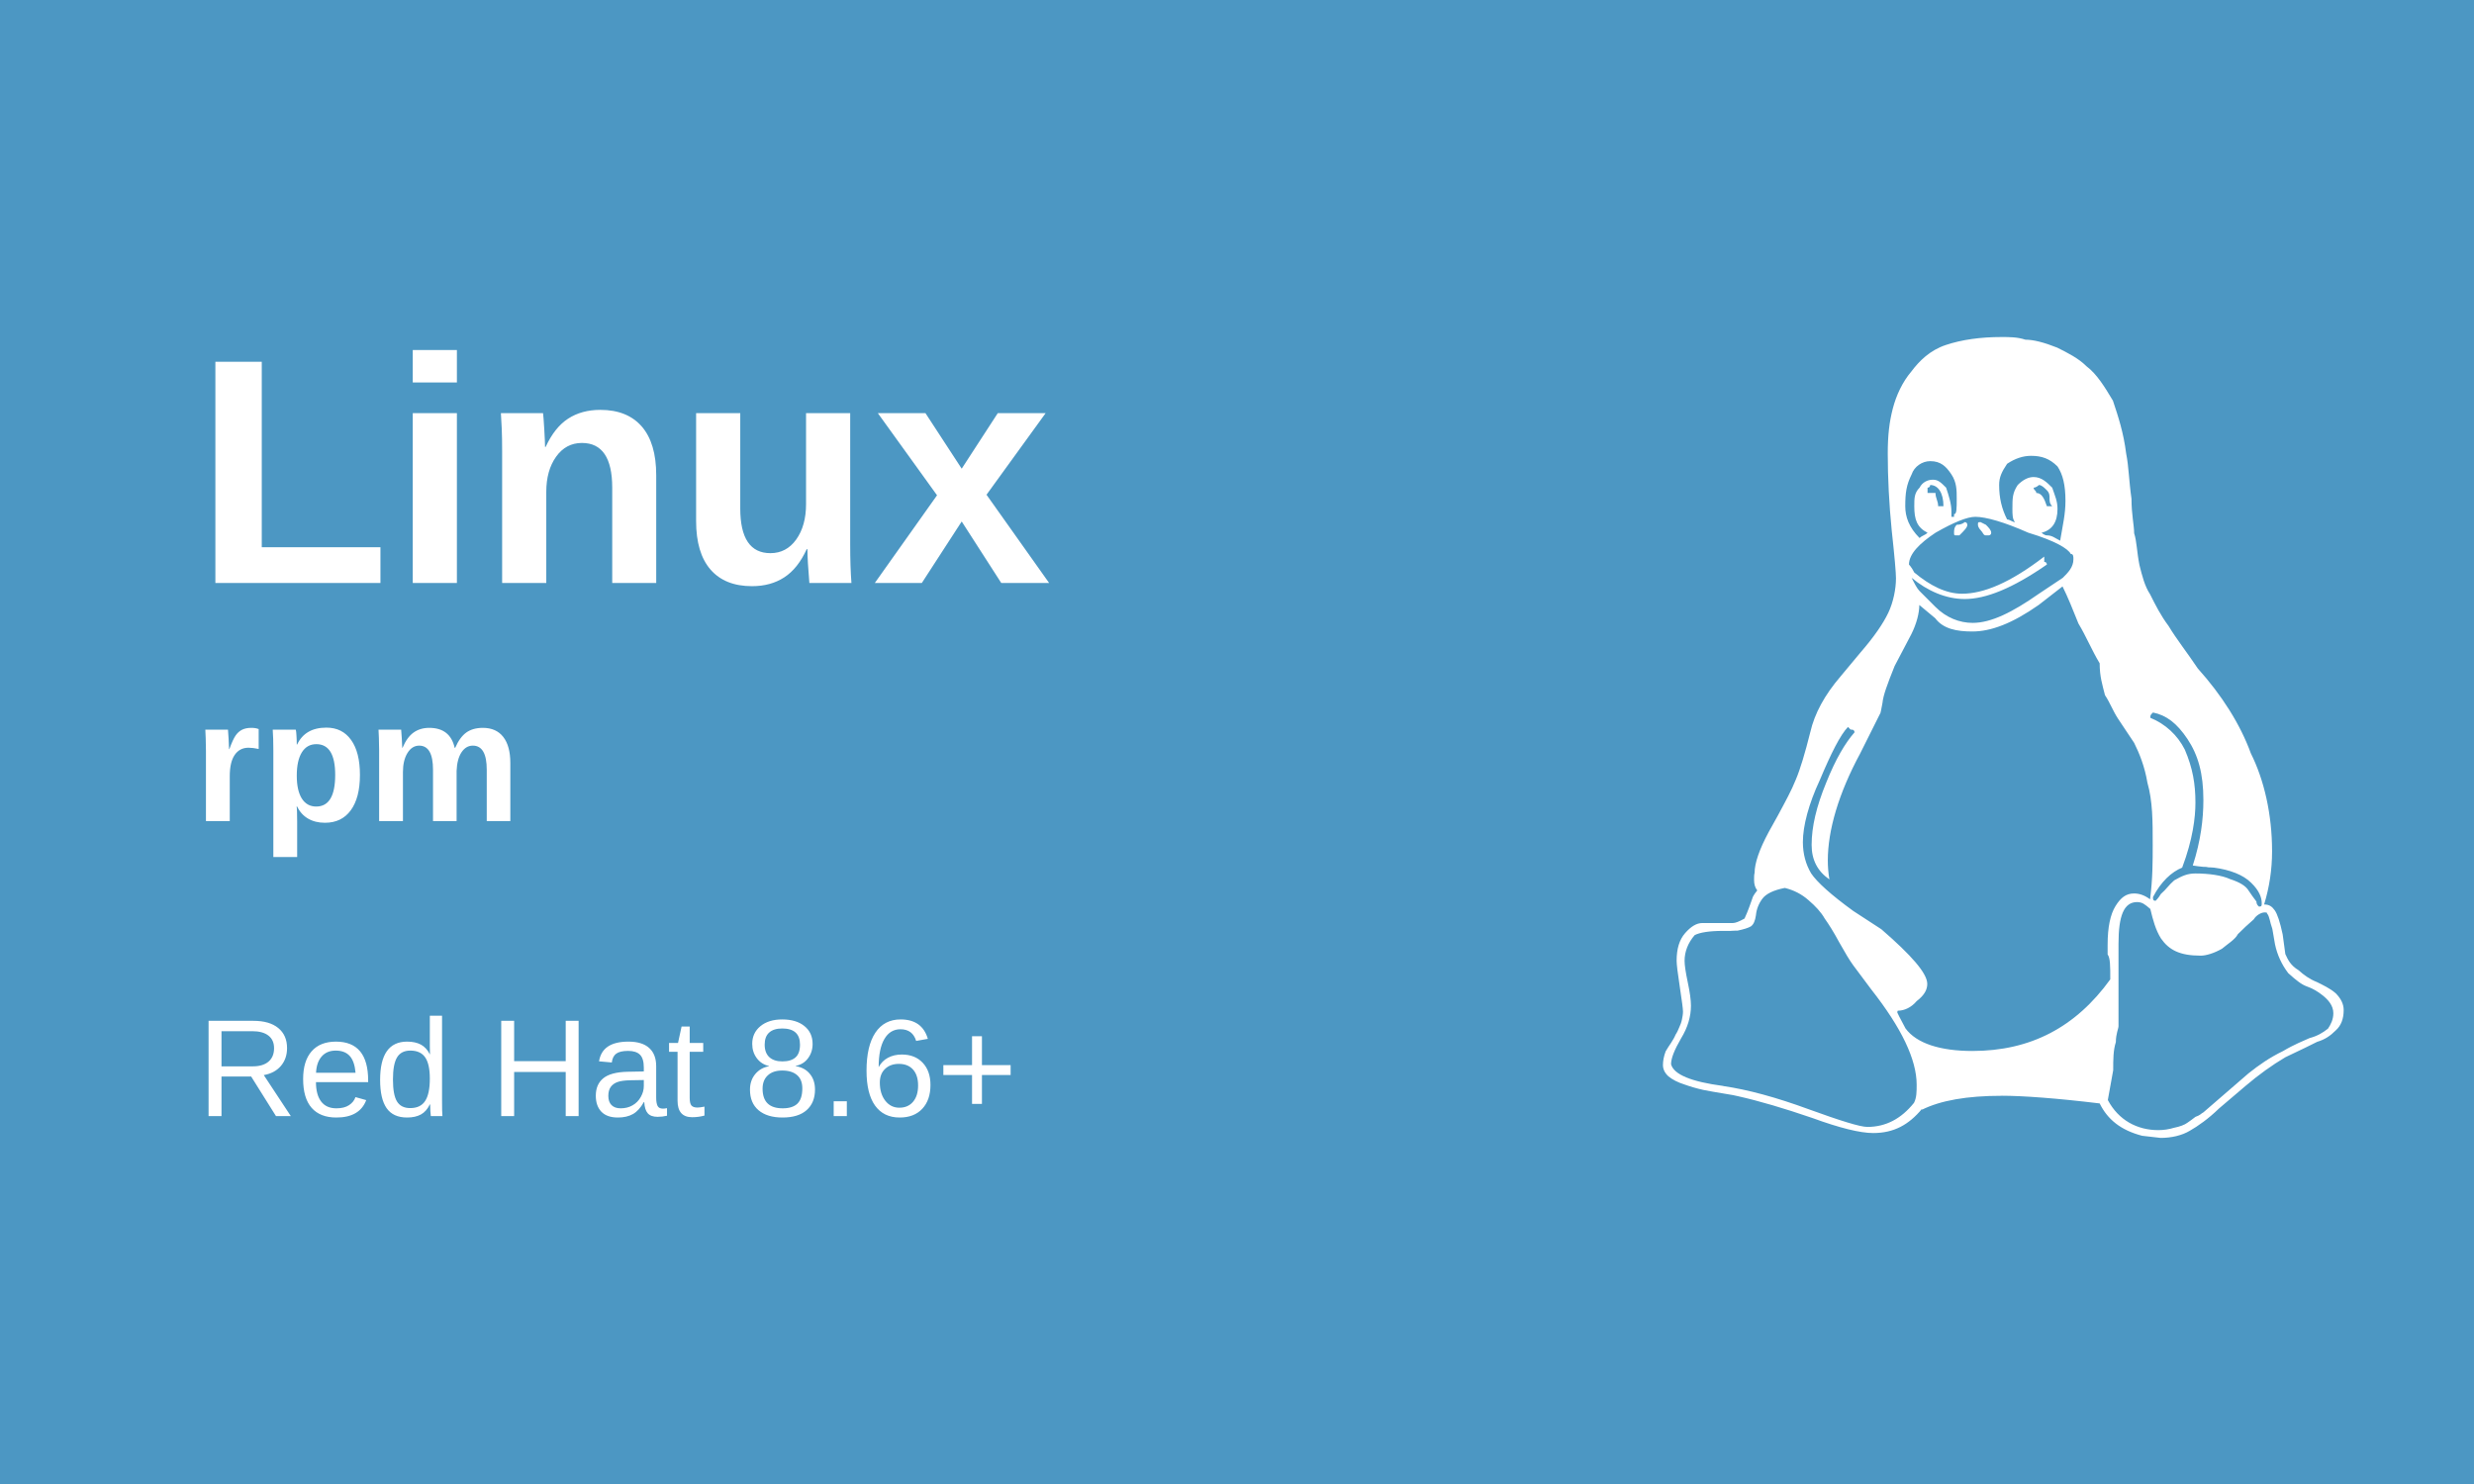
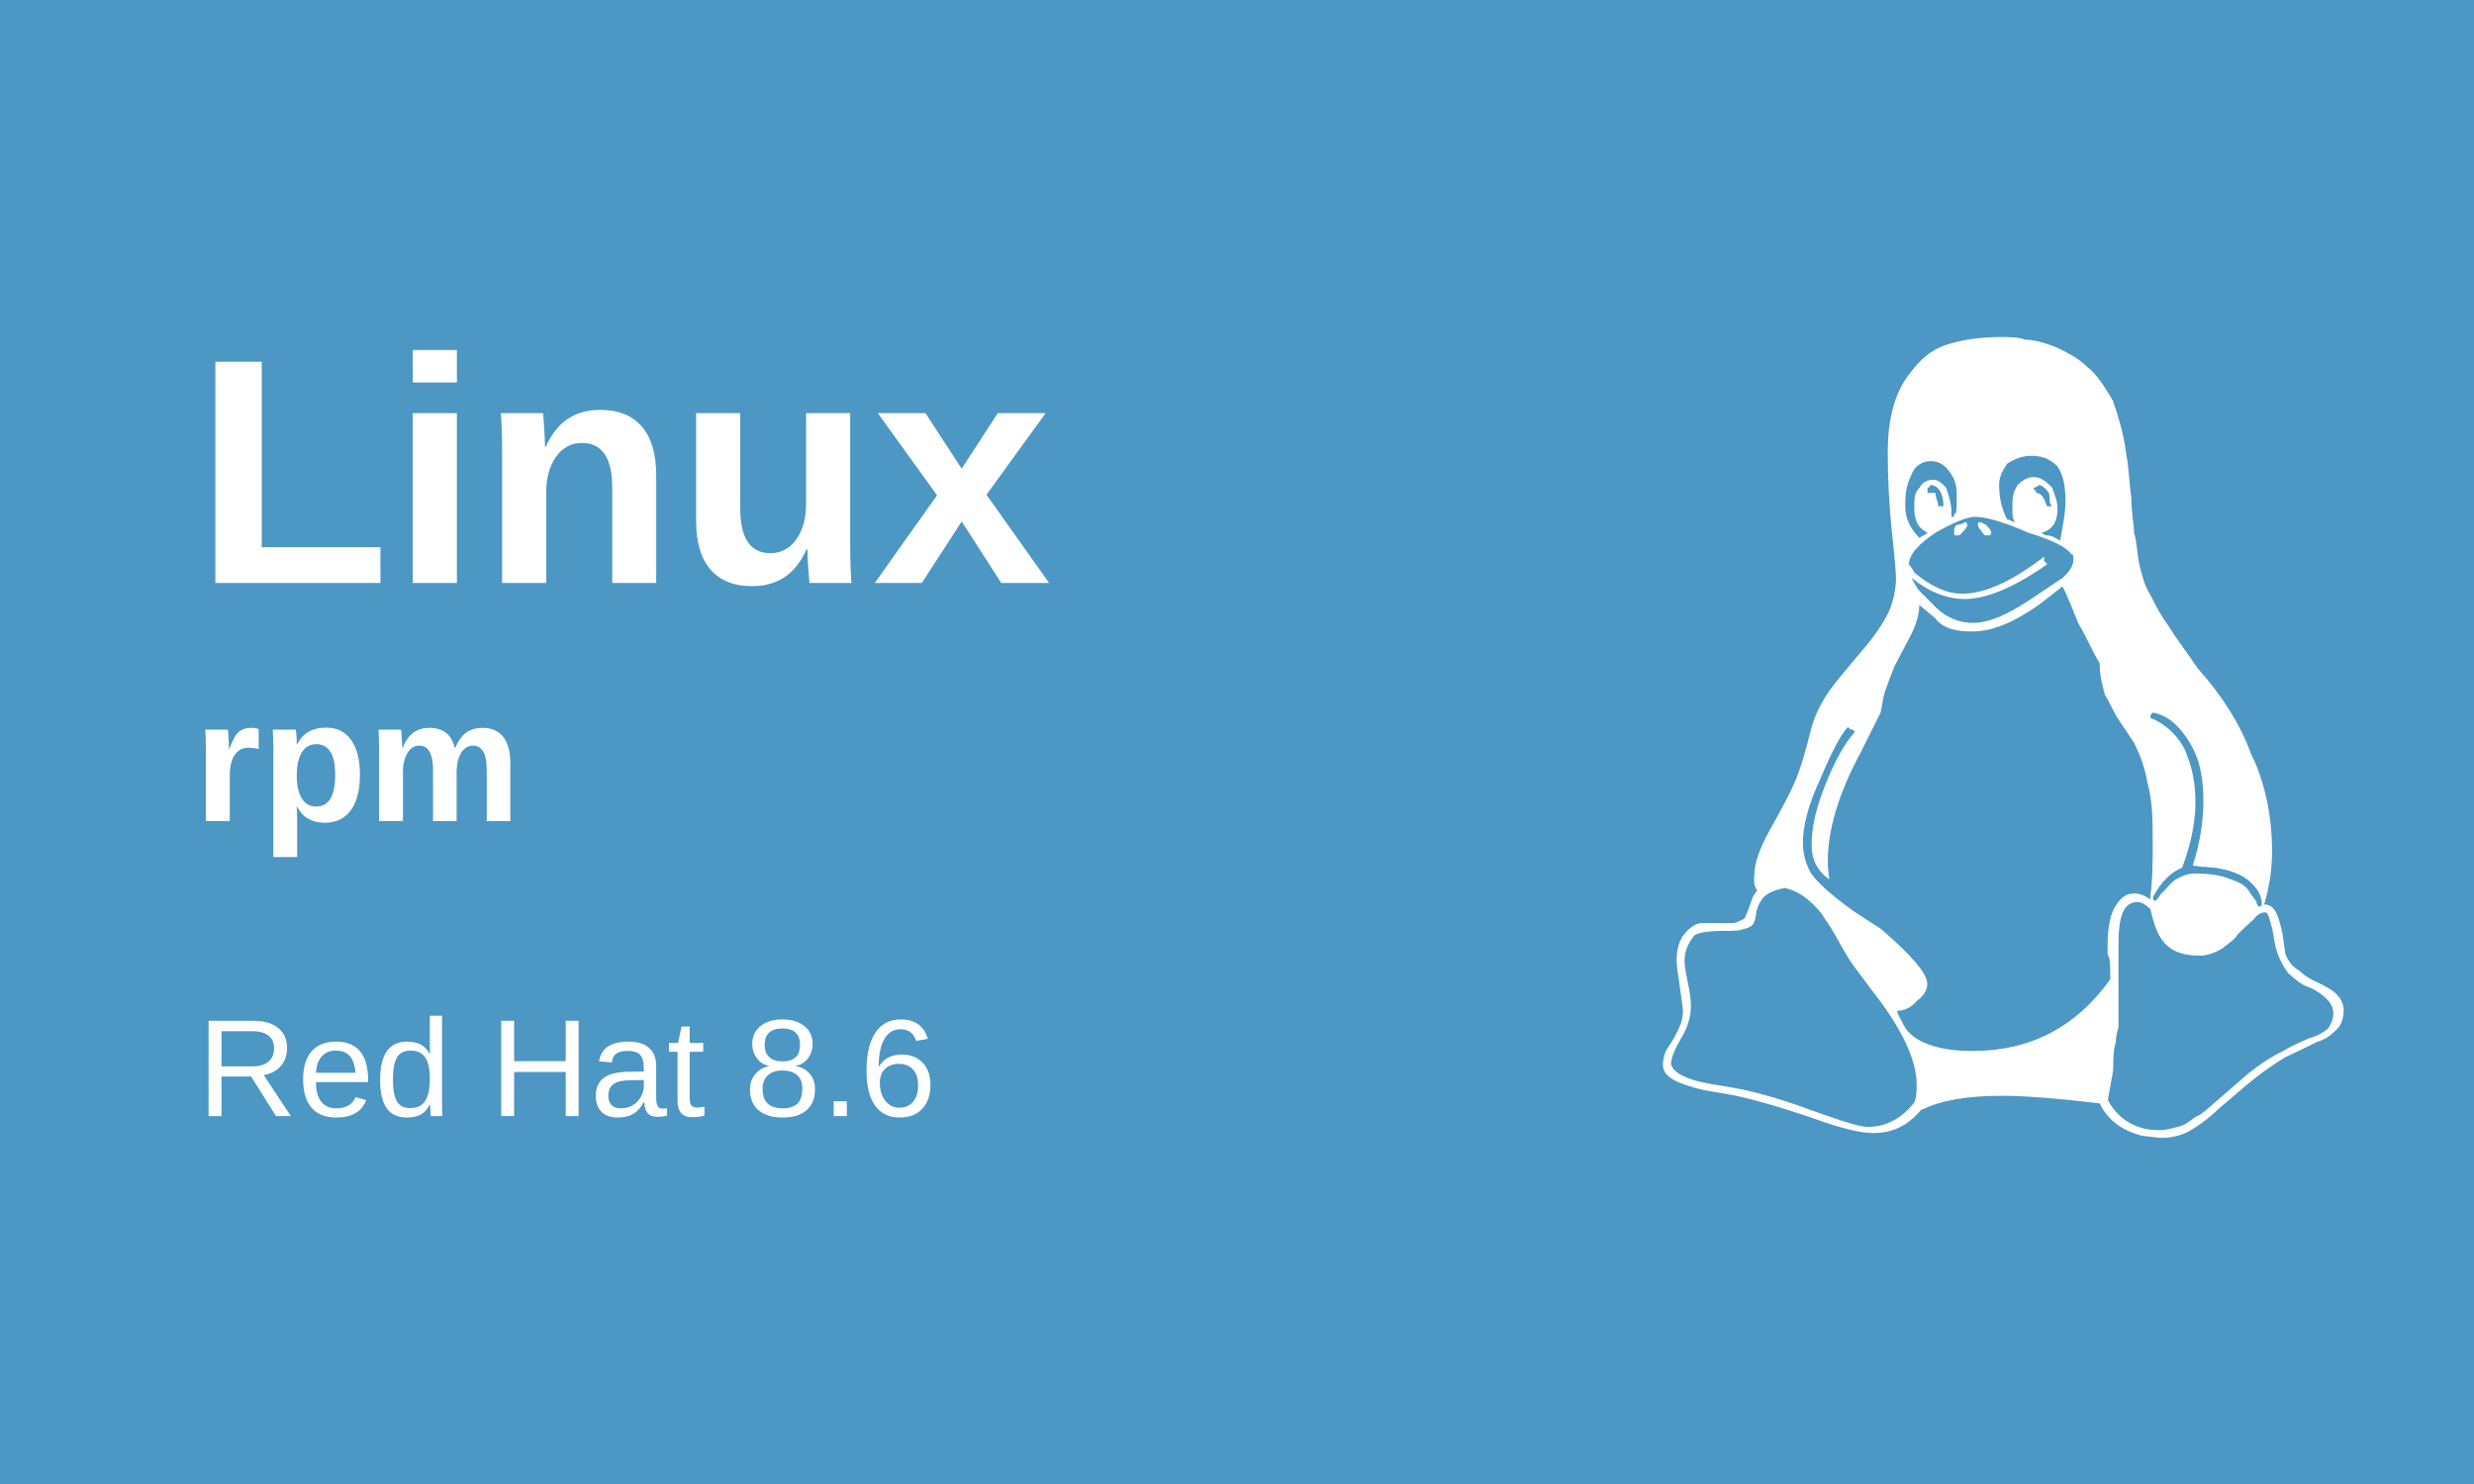
<svg xmlns="http://www.w3.org/2000/svg" width="666.667" height="400" viewBox="0 0 666.667 400">
  <defs>
    <clipPath id="a" clipPathUnits="userSpaceOnUse">
      <path d="M0 0h500v300H0Z" />
    </clipPath>
    <clipPath id="b" clipPathUnits="userSpaceOnUse">
      <path d="M-39.185 182.142h500v-300h-500Z" />
    </clipPath>
    <clipPath id="c" clipPathUnits="userSpaceOnUse">
      <path d="M-39.185 134.015h500v-300h-500Z" />
    </clipPath>
    <clipPath id="d" clipPathUnits="userSpaceOnUse">
      <path d="M-39.858 74.367h500v-300h-500Z" />
    </clipPath>
    <clipPath id="e" clipPathUnits="userSpaceOnUse">
      <path d="M333.277 67.56H476.22v167.243H333.277Z" />
    </clipPath>
  </defs>
  <path d="M0 0h500v300H0Z" clip-path="url(#a)" style="fill:#4C97C3;fill-opacity:1;fill-rule:nonzero;stroke:none" transform="matrix(1.33333 0 0 -1.33333 0 400)" />
  <text xml:space="preserve" clip-path="url(#b)" transform="translate(52.247 157.144)scale(1.33333)">
    <tspan x="0" y="0" dx="0 1.989 1.989 1.989 1.989" style="font-variant:normal;font-weight:700;font-size:65px;font-family:Arial;writing-mode:lr-tb;fill:#fff;fill-opacity:1;fill-rule:nonzero;stroke:none">Linux</tspan>
  </text>
  <text xml:space="preserve" clip-path="url(#c)" transform="translate(52.247 221.313)scale(1.33333)">
    <tspan x="0" y="0" dx="0 2.006 2.006" style="font-variant:normal;font-weight:700;font-size:35px;font-family:Arial;writing-mode:lr-tb;fill:#fff;fill-opacity:1;fill-rule:nonzero;stroke:none">rpm</tspan>
  </text>
  <text xml:space="preserve" clip-path="url(#d)" transform="translate(53.144 300.843)scale(1.33333)">
-     <tspan x="0" y="0" style="font-variant:normal;font-weight:400;font-size:28px;font-family:Arial;writing-mode:lr-tb;fill:#fff;fill-opacity:1;fill-rule:nonzero;stroke:none">Red Hat 8.6+</tspan>
+     <tspan x="0" y="0" style="font-variant:normal;font-weight:400;font-size:28px;font-family:Arial;writing-mode:lr-tb;fill:#fff;fill-opacity:1;fill-rule:nonzero;stroke:none">Red Hat 8.6</tspan>
  </text>
  <path d="M402.426 192.305c0-.536-.536-.536-.536-.536h-.536c-.536 0-.536.536-1.072 1.072 0 0-.536.536-.536 1.072s0 .536.536.536l1.072-.536c.536-.536 1.072-1.072 1.072-1.608m-9.649 5.36c0 2.68-1.072 4.289-2.68 4.289 0 0 0-.536-.536-.536v-1.072h1.608c0-1.072.536-1.608.536-2.68zm18.761 2.68c1.072 0 1.609-1.072 2.145-2.68h1.072c-.536.536-.536 1.072-.536 1.608s0 1.072-.536 1.608-1.073 1.072-1.609 1.072c0 0-.536-.536-1.072-.536 0-.536.536-.536.536-1.072m-16.08-8.577c-.537 0-.537 0-.537.536s0 1.072.536 1.608c1.072 0 1.608.536 1.608.536.536 0 .536-.536.536-.536 0-.536-.536-1.072-1.608-2.144zm-5.896.536c-2.144 1.072-2.68 2.68-2.68 5.36 0 1.609 0 2.68 1.072 3.753.536 1.072 1.608 1.608 2.68 1.608s1.608-.536 2.68-1.608c.536-1.608 1.072-3.216 1.072-4.824v-1.073h.536v.537c.536 0 .536 1.072.536 3.216 0 1.608 0 3.216-1.072 4.824s-2.144 2.68-4.288 2.68c-1.608 0-3.216-1.072-3.752-2.68-1.072-2.144-1.288-3.752-1.288-6.432 0-2.145.752-4.289 2.896-6.433.536.536 1.072.536 1.608 1.072m67.005-75.581c.536 0 .536.215.536.698 0 1.178-.536 2.574-2.144 4.126-1.609 1.608-4.289 2.627-7.505 3.057-.536.054-1.072.054-1.072.054-.536.105-.536.105-1.072.105-.536.056-1.608.163-2.144.268 1.608 4.987 2.144 9.381 2.144 13.242 0 5.36-1.072 9.113-3.216 12.329s-4.289 4.824-6.969 5.36c-.536-.536-.536-.536-.536-1.072a13.42 13.42 0 0 0 6.969-6.432c1.608-3.753 2.144-6.969 2.144-10.721 0-3.001-.536-7.451-2.68-13.133-2.145-.857-4.289-2.842-5.897-5.95 0-.482 0-.75.536-.75 0 0 .536.483 1.072 1.393 1.072.91 1.608 1.823 2.68 2.733 1.609.913 2.68 1.393 4.289 1.393 2.68 0 5.36-.374 6.968-1.125 2.144-.695 3.216-1.446 3.753-2.303a41 41 0 0 1 1.608-2.253c0-.695.536-1.02.536-1.02M407.25 194.45c-.536.536-.536 1.609-.536 2.68 0 2.145 0 3.217 1.072 4.825q1.608 1.608 3.216 1.608c1.608 0 2.68-1.072 3.753-2.144.536-1.608 1.072-2.68 1.072-4.288q0-4.02-3.217-4.825s.537-.536 1.073-.536c1.072 0 1.608-.536 2.68-1.072.536 3.216 1.072 5.36 1.072 8.04 0 3.217-.536 5.361-1.608 6.97-1.608 1.607-3.217 2.143-5.36 2.143q-2.413 0-4.825-1.608c-1.072-1.608-1.608-2.68-1.608-4.288 0-2.68.536-4.824 1.608-6.968.536 0 1.072-.537 1.608-.537m6.433-8.576c-6.969-4.825-12.33-6.969-16.618-6.969-3.752 0-7.504 1.608-10.72 4.289.536-1.073 1.072-2.145 1.608-2.68l3.216-3.217c2.144-2.144 4.824-3.216 7.504-3.216 3.753 0 8.041 2.144 13.401 5.896l4.825 3.217c1.072 1.072 2.144 2.144 2.144 3.752 0 .536 0 1.072-.536 1.072-.536 1.072-3.216 2.68-8.577 4.288-4.824 2.144-8.576 3.216-10.72 3.216q-2.413 0-8.041-3.216c-3.216-2.144-5.36-4.288-5.36-6.432 0 0 .536-.536 1.072-1.608 3.216-2.68 6.432-4.289 9.648-4.289 4.289 0 9.65 2.144 16.618 7.505v-1.072c.536 0 .536-.536.536-.536m12.329-108.28c2.144-4.029 5.896-6.056 10.184-6.056q1.608 0 3.217.483c1.072.213 2.144.59 2.68 1.017.536.376 1.072.75 1.608 1.18 1.072.375 1.072.643 1.608.91l9.113 7.882c2.144 1.709 4.288 3.206 6.968 4.5 2.144 1.288 4.288 2.145 5.36 2.628 1.609.43 2.68 1.072 3.753 1.929.536.804 1.072 1.823 1.072 3.11 0 1.555-1.072 2.734-2.144 3.59-1.072.86-2.144 1.45-3.217 1.824-1.072.376-2.144 1.233-3.752 2.68a14.46 14.46 0 0 0-2.68 5.843l-.536 3.11c-.536 1.447-.536 2.519-1.072 3.108 0 .161 0 .215-.536.215s-1.608-.483-2.144-1.394a55 55 0 0 1-3.217-3c-.536-1.073-2.144-2.038-3.216-2.95-1.608-.912-3.216-1.395-4.288-1.395-4.288 0-6.433 1.18-8.04 3.484-1.073 1.717-1.609 3.7-2.145 5.953-1.072.91-1.608 1.393-2.68 1.393-2.68 0-3.752-2.79-3.752-8.418V92.55c0-.483-.536-1.555-.536-3.216-.536-1.661-.536-3.549-.536-5.681l-1.073-5.95v-.093m-77.725 2.837c4.984-.728 10.72-2.29 17.206-4.67 6.485-2.357 10.453-3.59 11.9-3.59 3.752 0 6.861 1.66 9.433 4.871.536 1.041.536 2.264.536 3.669 0 5.064-3.055 11.469-9.166 19.241l-3.643 4.88c-.751 1.017-1.664 2.572-2.843 4.662-1.125 2.092-2.144 3.7-2.948 4.825-.697 1.234-1.822 2.466-3.269 3.7-1.393 1.23-3.001 2.035-4.771 2.464-2.25-.43-3.806-1.178-4.557-2.197-.75-1.019-1.178-2.144-1.286-3.325-.16-1.125-.483-1.876-1.02-2.25-.535-.321-1.446-.59-2.68-.857-.268 0-.748 0-1.446-.053h-1.446c-2.842 0-4.772-.324-5.79-.86-1.34-1.552-2.038-3.323-2.038-5.199q0-1.287.644-4.341c.428-1.985.643-3.593.643-4.718 0-2.198-.643-4.395-1.983-6.592-1.34-2.306-2.037-4.02-2.037-5.243.536-2.08 4.073-3.543 10.56-4.4m17.85 48.724c0 3.699.965 7.773 2.948 12.597 1.929 4.824 3.86 8.04 5.737 10.185-.109.536-.377.536-.804.536l-.536.536c-1.555-1.608-3.432-5.36-5.684-10.721-2.251-4.824-3.429-9.272-3.429-12.541 0-2.412.589-4.504 1.661-6.327 1.179-1.77 4.02-4.341 8.524-7.61l5.681-3.7c6.056-5.254 9.272-8.897 9.272-11.041 0-1.128-.536-2.254-2.144-3.484-1.072-1.288-2.519-1.932-3.752-1.932-.107 0-.16-.107-.16-.375 0-.053.536-1.125 1.661-3.216 2.251-3.054 7.075-4.556 13.508-4.556 11.793 0 20.905 4.824 27.874 14.473 0 2.68 0 4.34-.536 5.04v1.981c0 3.484.536 6.112 1.608 7.826 1.072 1.717 2.144 2.521 3.752 2.521 1.072 0 2.144-.377 3.216-1.18.536 4.128.536 7.718.536 10.934 0 4.878 0 8.899-1.072 12.651-.536 3.216-1.608 5.896-2.68 8.04l-3.216 4.825c-1.072 1.608-1.608 3.216-2.68 4.824-.536 2.144-1.072 3.752-1.072 6.433-1.608 2.68-2.68 5.36-4.289 8.04-1.072 2.68-2.144 5.36-3.216 7.505l-4.824-3.752c-5.36-3.753-9.649-5.36-13.401-5.36-3.216 0-5.897.535-7.505 2.68l-3.216 2.68c0-1.608-.536-3.753-1.608-5.897l-3.376-6.432c-1.501-3.753-2.305-5.897-2.465-7.505-.215-1.072-.376-2.144-.483-2.144l-4.02-8.04c-4.341-8.041-6.541-15.49-6.541-21.654 0-1.235.108-2.522.323-3.808-2.412 1.663-3.592 3.966-3.592 6.968m38.38-50.71c-6.97 0-12.33-.943-16.082-2.813v.161c-2.68-3.216-5.681-4.877-9.86-4.877-2.628 0-6.757 1.017-12.33 3.055-5.628 1.929-10.615 3.408-14.956 4.385-.43.123-1.393.305-2.948.55-1.502.244-2.895.489-4.13.735a31 31 0 0 0-3.804 1.1c-1.34.424-2.412.975-3.216 1.644-.74.676-1.103 1.438-1.103 2.29q0 1.287.544 2.75c.343.589.72 1.18 1.095 1.717.376.589.697 1.125.912 1.66.321.484.536.964.749 1.5.215.483.429.966.536 1.555.108.536.215 1.072.215 1.608s-.215 2.145-.643 4.986q-.644 4.181-.644 5.308c0 2.356.536 4.232 1.716 5.572s2.304 2.039 3.485 2.039h6.164c.483 0 1.231.268 2.36.91.373.86.695 1.555.909 2.2.268.642.375 1.125.483 1.34.107.32.215.642.321.91.215.374.483.804.858 1.234q-.642.803-.643 2.088c0 .592 0 1.128.107 1.449 0 1.93.912 4.663 2.841 8.256l1.877 3.375c1.555 2.896 2.733 5.04 3.59 7.184.913 2.144 1.876 5.36 2.949 9.649q1.286 5.628 6.11 11.256l4.02 4.825c2.787 3.216 4.61 5.896 5.63 8.04 1.018 2.145 1.554 4.825 1.554 6.969 0 1.072-.268 4.288-.857 9.649-.536 5.36-.804 10.72-.804 15.545 0 3.752.321 6.432 1.017 9.112.697 2.68 1.932 5.36 3.752 7.505 1.608 2.144 3.752 4.288 6.968 5.36q4.825 1.608 11.257 1.608c1.608 0 3.216 0 4.825-.536q2.412 0 6.432-1.608c2.144-1.072 4.288-2.144 5.896-3.752 2.145-1.608 3.753-4.288 5.36-6.969 1.073-3.216 2.145-6.432 2.681-10.72.536-2.68.536-5.36 1.072-9.113 0-3.216.536-5.36.536-6.968.536-1.609.536-3.753 1.072-6.433.536-2.144 1.072-4.288 2.144-5.896 1.073-2.144 2.145-4.289 3.753-6.433 1.608-2.68 3.752-5.36 5.896-8.576 4.824-5.36 8.577-11.257 10.72-17.154 2.681-5.36 4.29-12.329 4.29-19.78q0-5.549-1.609-10.774c1.072 0 1.608-.43 2.144-1.178.536-.752 1.072-2.36 1.608-4.88l.536-3.965c.536-1.18 1.072-2.306 2.68-3.272 1.073-.964 2.145-1.768 3.753-2.412 1.072-.536 2.68-1.285 3.752-2.25q1.608-1.608 1.608-3.379c0-1.82-.536-3.16-1.608-4.126-1.072-1.072-2.144-1.823-3.752-2.306-1.072-.536-3.216-1.608-6.433-3.118-2.68-1.586-5.36-3.513-8.04-5.791l-5.36-4.562c-2.145-2.088-4.289-3.59-5.897-4.5-1.608-.966-3.752-1.45-5.896-1.45l-3.753.43c-4.288 1.126-6.968 3.27-8.576 6.539-8.577 1.041-15.545 1.555-19.834 1.555" clip-path="url(#e)" style="fill:#fff;fill-opacity:1;fill-rule:nonzero;stroke:none" transform="matrix(1.33333 0 0 -1.33333 0 400)" />
</svg>
